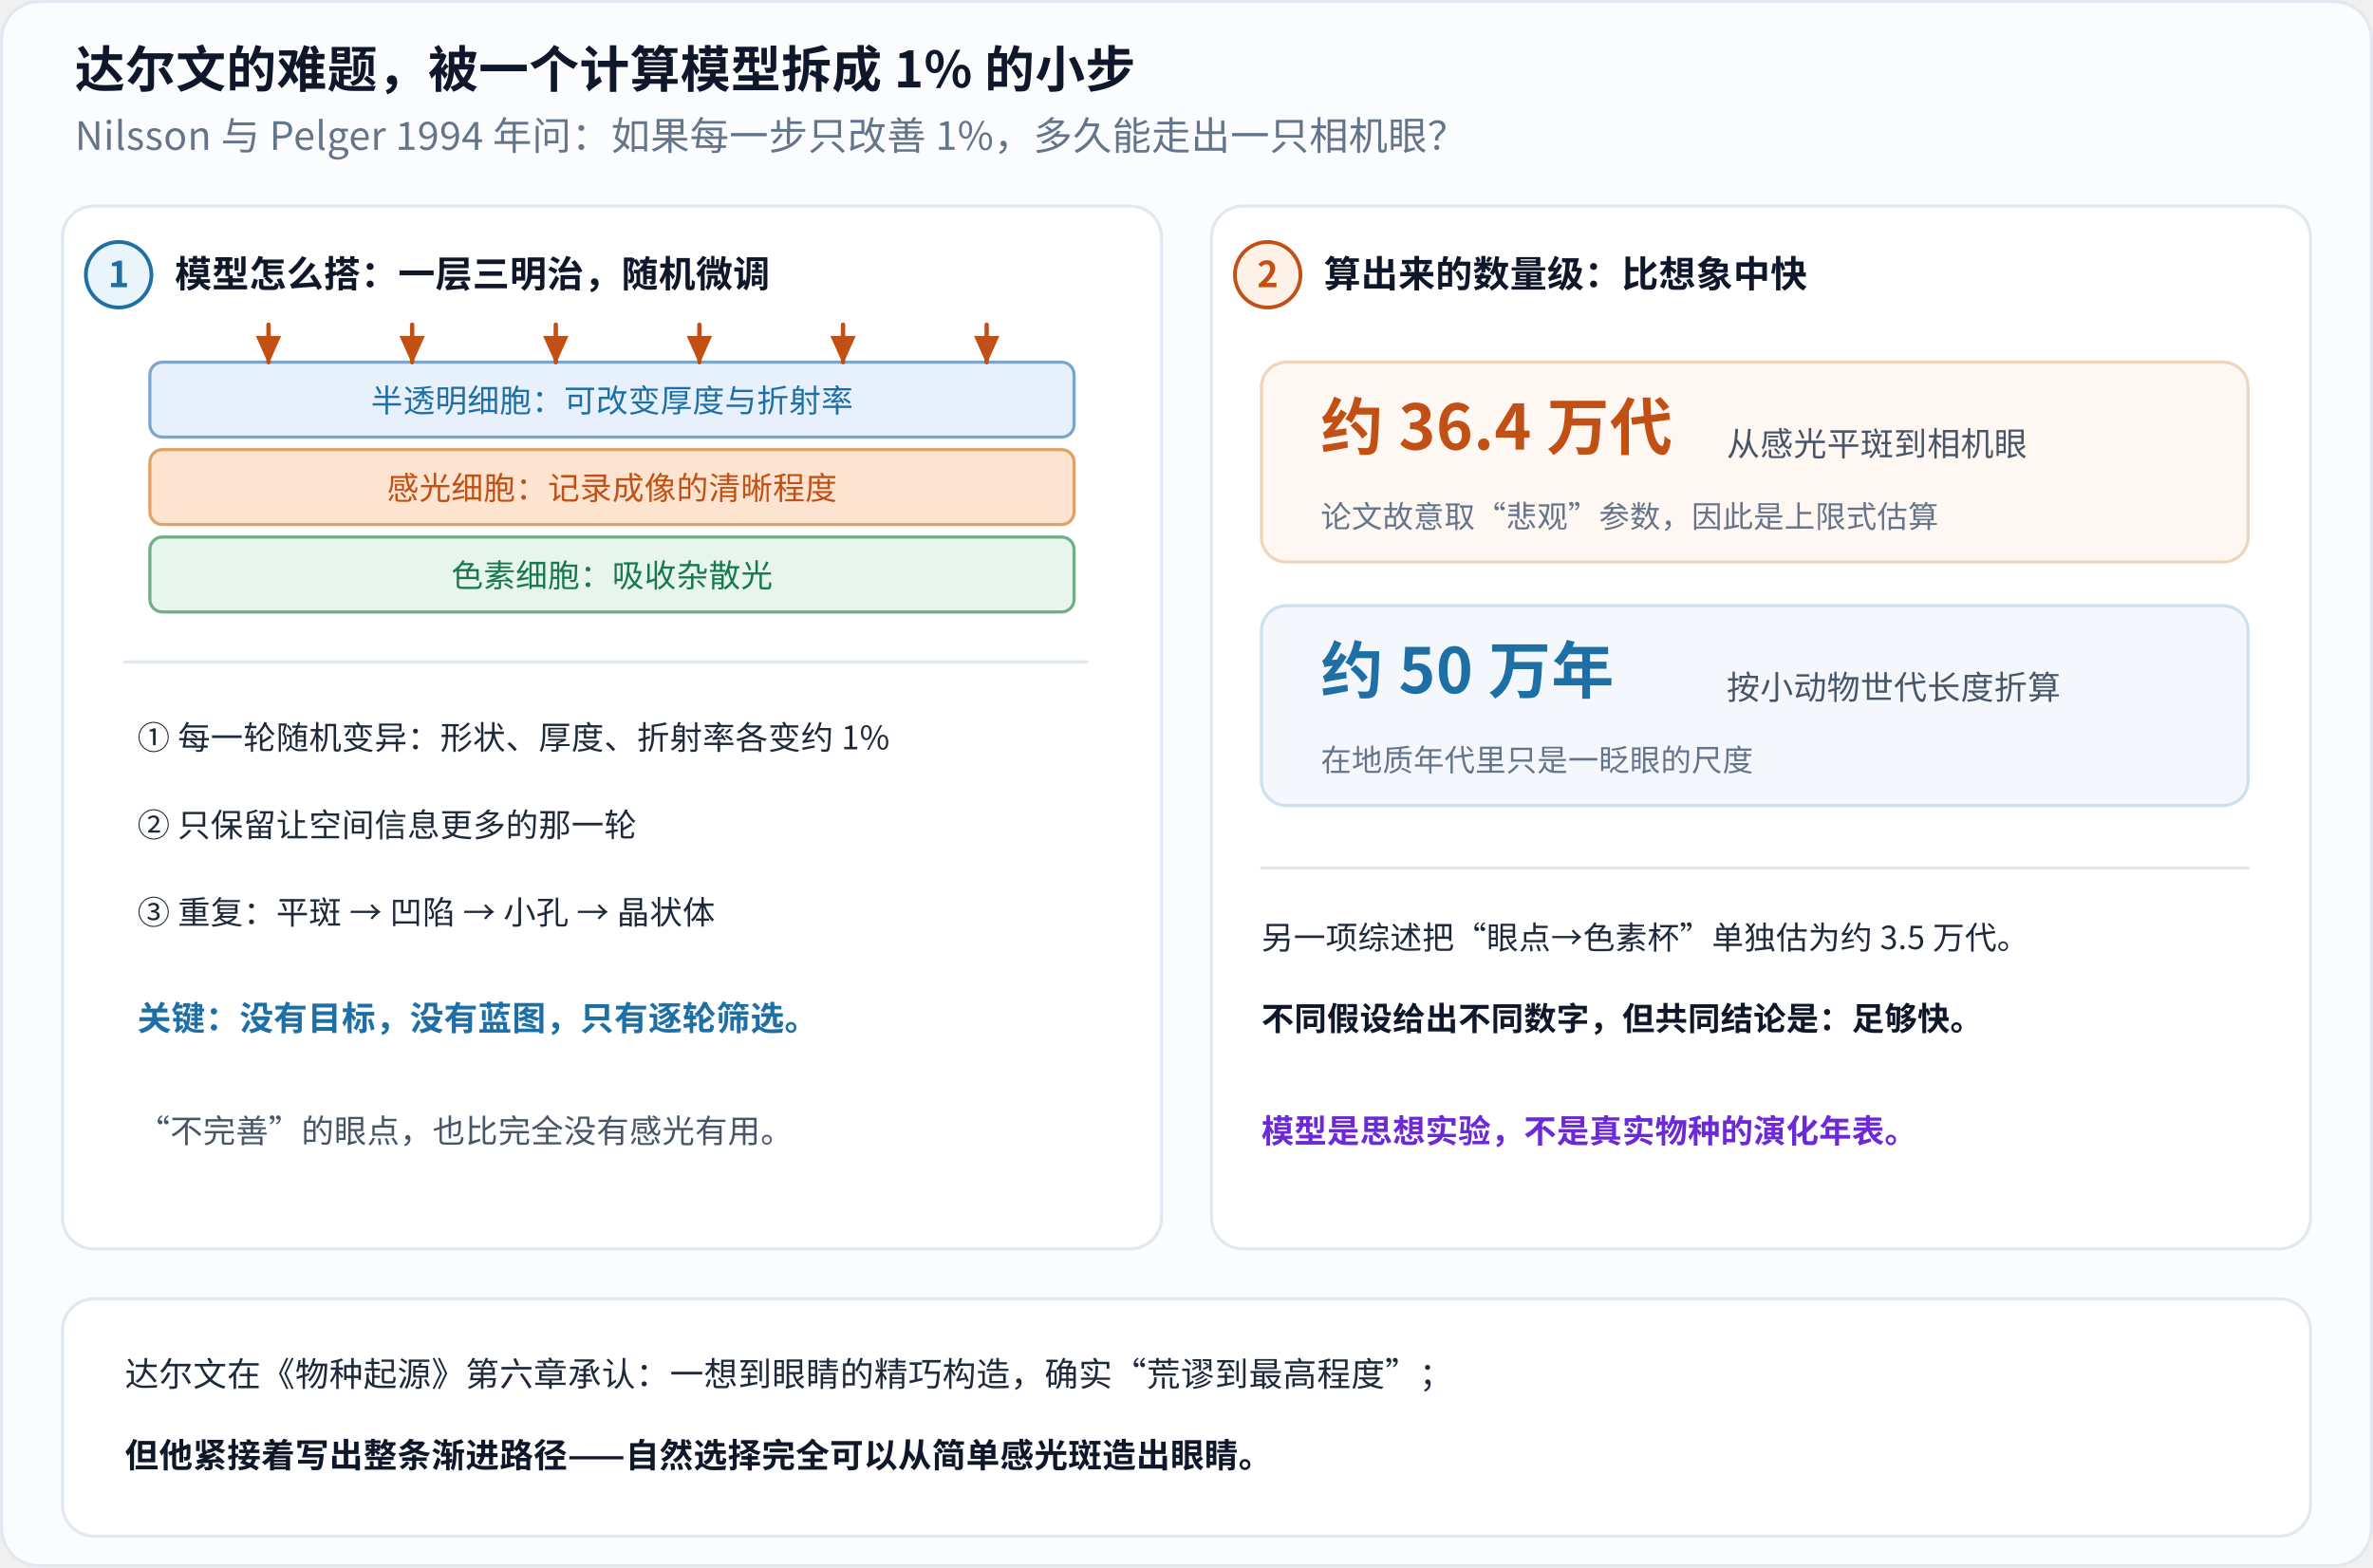
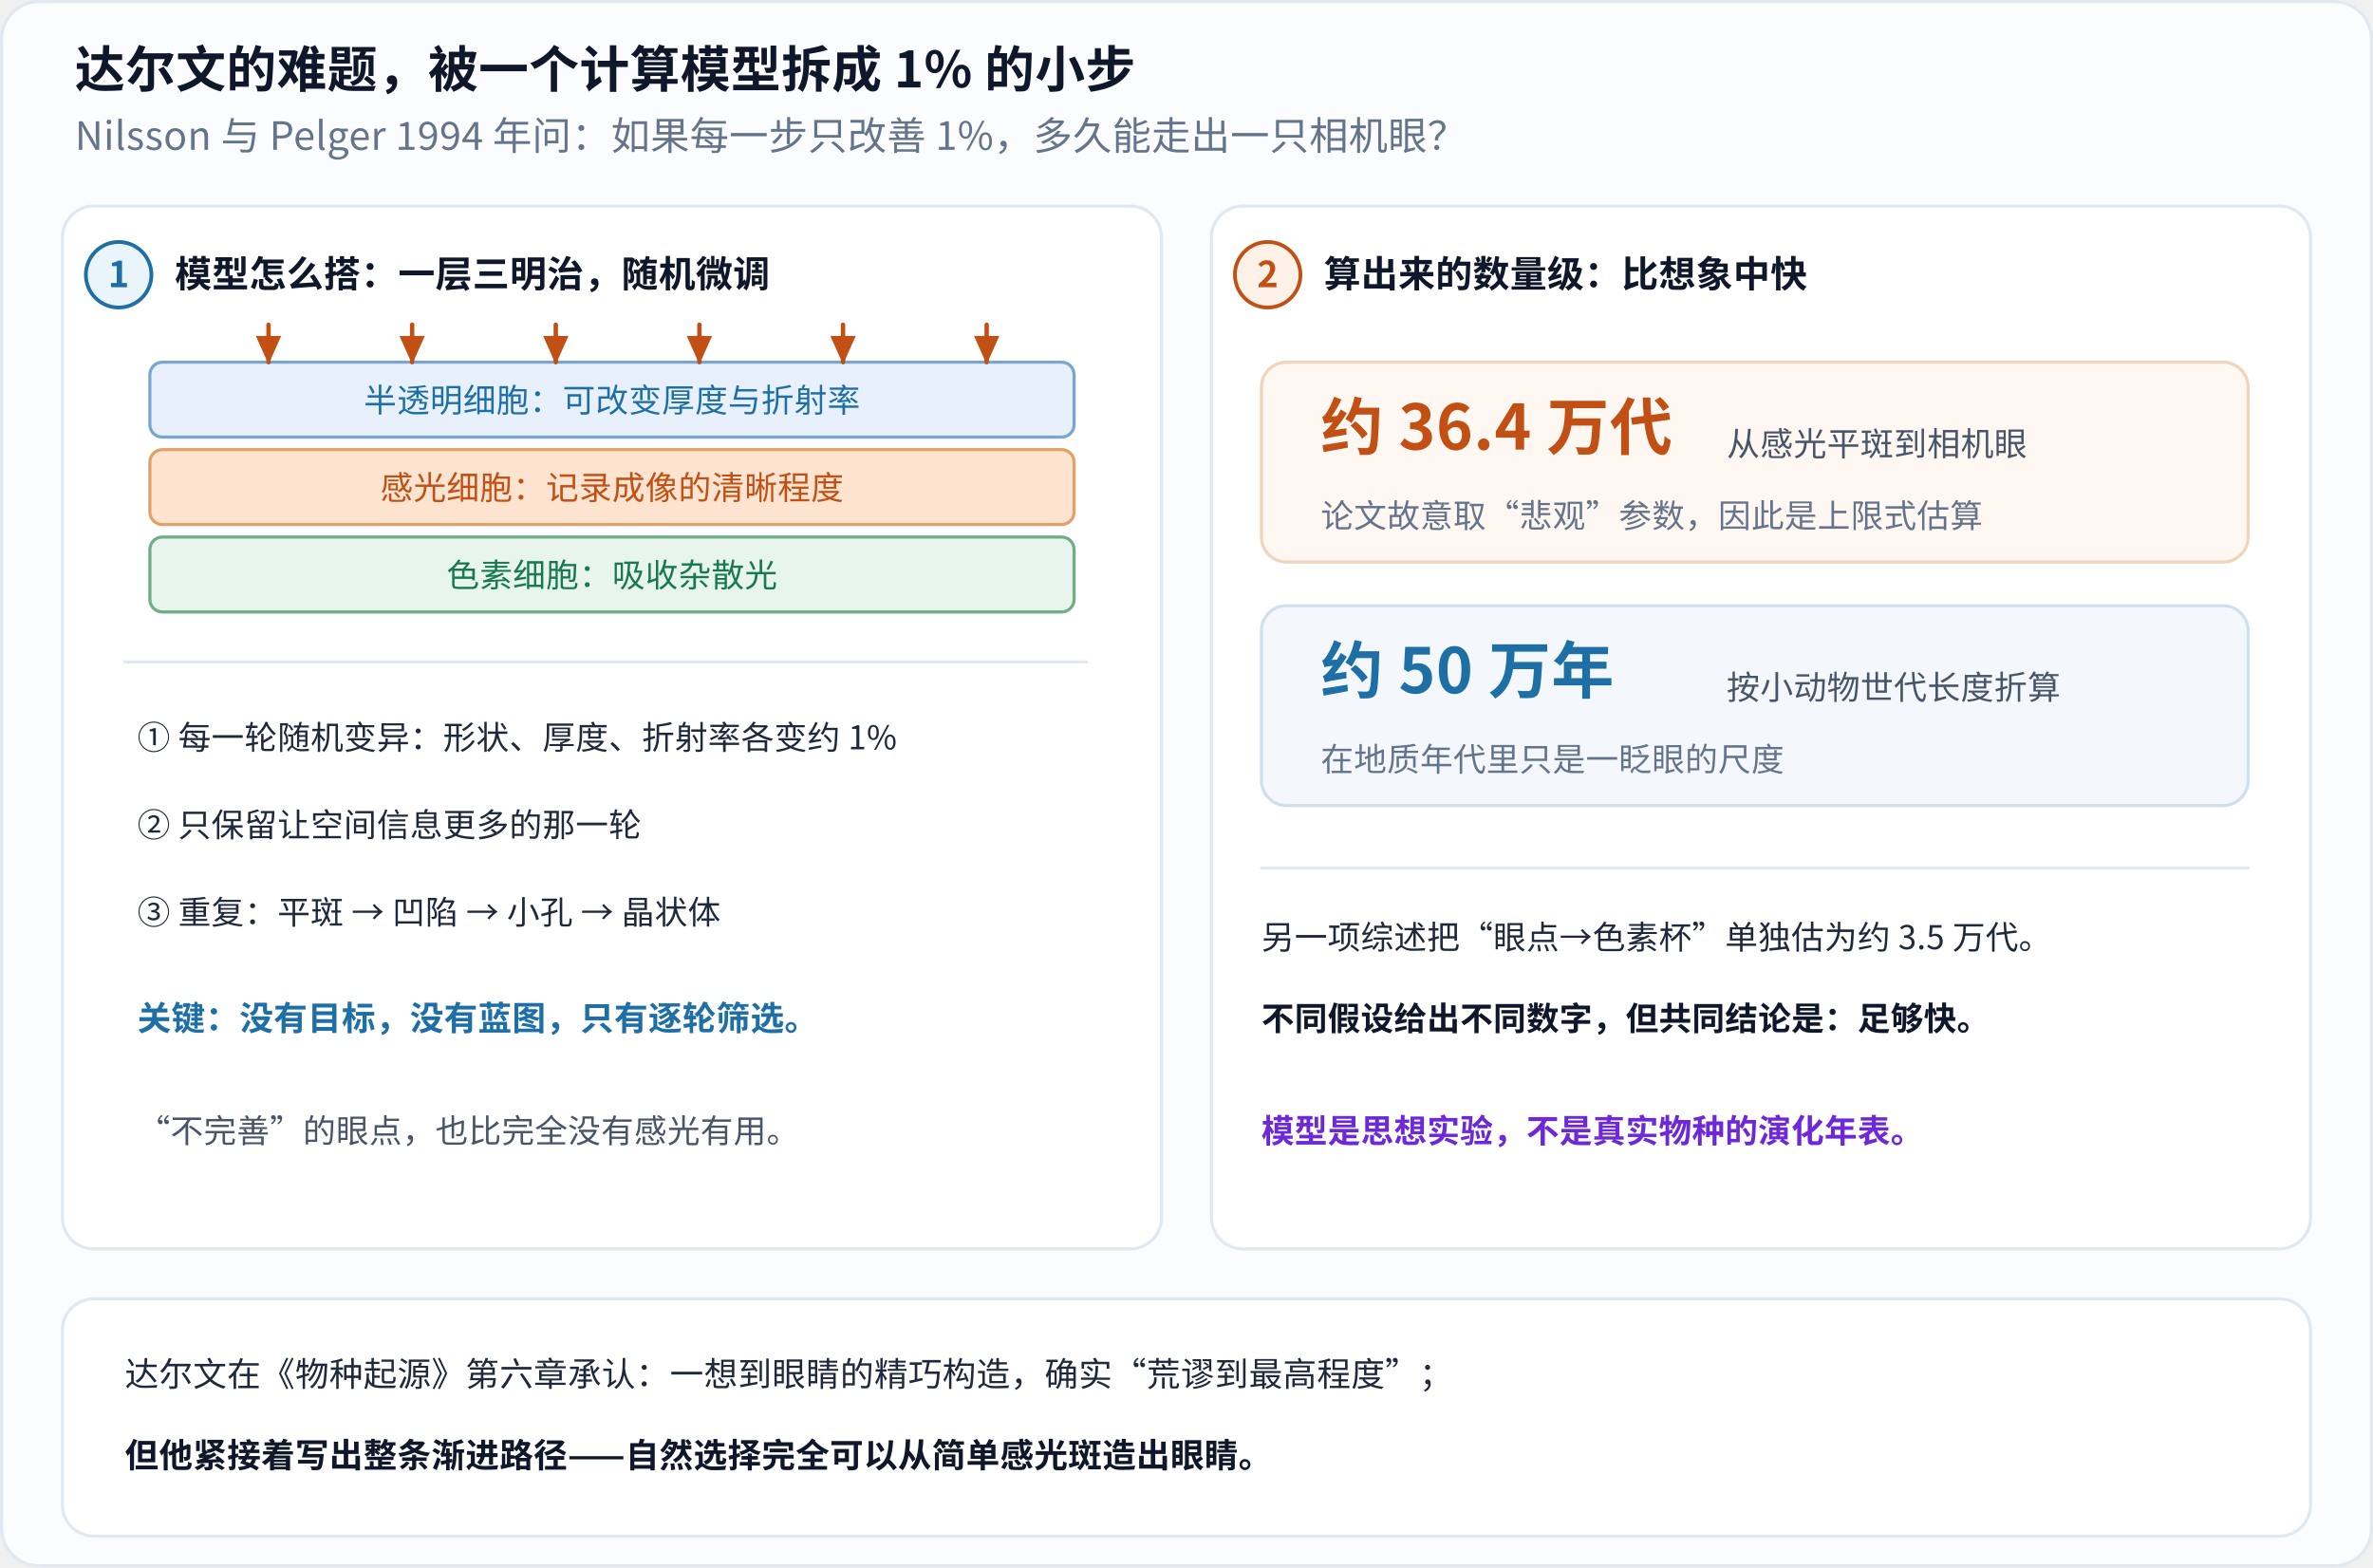
<svg xmlns="http://www.w3.org/2000/svg" width="760" height="502" viewBox="0 0 760 502" role="img" aria-labelledby="title desc" lang="zh-CN">
  <defs>
    <marker id="arr-blue" markerWidth="7" markerHeight="7" refX="6" refY="3.5" orient="auto">
      <path d="M0,0.6 L6.5,3.5 L0,6.4 Z" fill="#1d6fa5" />
    </marker>
    <marker id="arr-orange" markerWidth="7" markerHeight="7" refX="6" refY="3.5" orient="auto">
      <path d="M0,0.6 L6.5,3.5 L0,6.4 Z" fill="#c25014" />
    </marker>
    <marker id="arr-green" markerWidth="7" markerHeight="7" refX="6" refY="3.5" orient="auto">
      <path d="M0,0.6 L6.5,3.5 L0,6.4 Z" fill="#18794e" />
    </marker>
    <marker id="arr-muted" markerWidth="7" markerHeight="7" refX="6" refY="3.5" orient="auto">
      <path d="M0,0.6 L6.5,3.5 L0,6.4 Z" fill="#64748b" />
    </marker>
  </defs>
  <style>
  text {
    font-family: "PingFang SC", "Hiragino Sans GB", "Microsoft YaHei", "Noto Sans CJK SC", system-ui, sans-serif;
    letter-spacing: 0.01em;
  }
  .mono {
    font-family: ui-monospace, "Cascadia Mono", "Consolas", monospace;
  }
  .halo {
    paint-order: stroke;
    stroke: #ffffff;
    stroke-width: 3.5px;
    stroke-linejoin: round;
  }
</style>
  <rect x="0.5" y="0.5" width="759" height="501" rx="12" fill="#fbfcfd" stroke="#e2e8f0" stroke-width="1" />
  <text x="24" y="28" font-size="16" fill="#0f172a" text-anchor="start" font-weight="700">达尔文的难题，被一个计算模型拆成 1% 的小步</text>
  <text x="24" y="48" font-size="12.5" fill="#64748b" text-anchor="start">Nilsson 与 Pelger 1994 年问：如果每一步只改善 1%，多久能走出一只相机眼？</text>
  <rect x="20" y="66" width="352" height="334" rx="10" fill="#ffffff" stroke="#e2e8f0" stroke-width="1" />
  <circle cx="38" cy="88" r="10.5" fill="#eaf4fb" stroke="#1d6fa5" stroke-width="1.2" />
  <text x="38" y="92" font-size="11.5" fill="#1d6fa5" text-anchor="middle" font-weight="700">1</text>
  <text x="56" y="92" font-size="11.8" fill="#0f172a" text-anchor="start" font-weight="700">模型怎么搭：一层三明治，随机微调</text>
  <rect x="48" y="116" width="296" height="24" rx="4" fill="#e8f1fb" stroke="#7aa6ce" />
-   <text x="196" y="132" font-size="10.2" fill="#1d6fa5" text-anchor="middle">半透明细胞：可改变厚度与折射率</text>
+   <text x="196" y="132" font-size="10.5" fill="#1d6fa5" text-anchor="middle">半透明细胞：可改变厚度与折射率</text>
  <rect x="48" y="144" width="296" height="24" rx="4" fill="#fde4d0" stroke="#e0a269" />
-   <text x="196" y="160" font-size="10.2" fill="#c25014" text-anchor="middle">感光细胞：记录成像的清晰程度</text>
+   <text x="196" y="160" font-size="10.5" fill="#c25014" text-anchor="middle">感光细胞：记录成像的清晰程度</text>
  <rect x="48" y="172" width="296" height="24" rx="4" fill="#e8f5ec" stroke="#6fae86" />
-   <text x="196" y="188" font-size="10.2" fill="#18794e" text-anchor="middle">色素细胞：吸收杂散光</text>
+   <text x="196" y="188" font-size="10.5" fill="#18794e" text-anchor="middle">色素细胞：吸收杂散光</text>
  <line x1="86.0" y1="104.0" x2="86.0" y2="116.0" stroke="#c25014" stroke-width="1.4" stroke-linecap="round" marker-end="url(#arr-orange)" />
  <line x1="132.0" y1="104.0" x2="132.0" y2="116.0" stroke="#c25014" stroke-width="1.4" stroke-linecap="round" marker-end="url(#arr-orange)" />
  <line x1="178.0" y1="104.0" x2="178.0" y2="116.0" stroke="#c25014" stroke-width="1.4" stroke-linecap="round" marker-end="url(#arr-orange)" />
  <line x1="224.0" y1="104.0" x2="224.0" y2="116.0" stroke="#c25014" stroke-width="1.4" stroke-linecap="round" marker-end="url(#arr-orange)" />
  <line x1="270.0" y1="104.0" x2="270.0" y2="116.0" stroke="#c25014" stroke-width="1.4" stroke-linecap="round" marker-end="url(#arr-orange)" />
  <line x1="316.0" y1="104.0" x2="316.0" y2="116.0" stroke="#c25014" stroke-width="1.4" stroke-linecap="round" marker-end="url(#arr-orange)" />
  <line x1="40.0" y1="212.0" x2="348.0" y2="212.0" stroke="#e2e8f0" stroke-width="1" stroke-linecap="round" />
-   <text x="44" y="240" font-size="10.4" fill="#1e293b" text-anchor="start">① 每一轮随机变异：形状、厚度、折射率各变约 1%</text>
-   <text x="44" y="268" font-size="10.4" fill="#1e293b" text-anchor="start">② 只保留让空间信息更多的那一轮</text>
-   <text x="44" y="296" font-size="10.4" fill="#1e293b" text-anchor="start">③ 重复：平斑 → 凹陷 → 小孔 → 晶状体</text>
+   <text x="44" y="240" font-size="10.5" fill="#1e293b" text-anchor="start">① 每一轮随机变异：形状、厚度、折射率各变约 1%</text>
+   <text x="44" y="268" font-size="10.5" fill="#1e293b" text-anchor="start">② 只保留让空间信息更多的那一轮</text>
+   <text x="44" y="296" font-size="10.5" fill="#1e293b" text-anchor="start">③ 重复：平斑 → 凹陷 → 小孔 → 晶状体</text>
  <text x="44" y="330" font-size="10.8" fill="#1d6fa5" text-anchor="start" font-weight="700">关键：没有目标，没有蓝图，只有逐轮筛选。</text>
-   <text x="44" y="366" font-size="10.4" fill="#475569" text-anchor="start">“不完善”的眼点，也比完全没有感光有用。</text>
+   <text x="44" y="366" font-size="10.5" fill="#475569" text-anchor="start">“不完善”的眼点，也比完全没有感光有用。</text>
  <rect x="388" y="66" width="352" height="334" rx="10" fill="#ffffff" stroke="#e2e8f0" stroke-width="1" />
  <circle cx="406" cy="88" r="10.5" fill="#fef1e8" stroke="#c25014" stroke-width="1.2" />
  <text x="406" y="92" font-size="11.5" fill="#c25014" text-anchor="middle" font-weight="700">2</text>
  <text x="424" y="92" font-size="11.8" fill="#0f172a" text-anchor="start" font-weight="700">算出来的数量级：比想象中快</text>
  <rect x="404" y="116" width="316" height="64" rx="8" fill="#fff8f2" stroke="#f0d5bc" />
  <text x="423" y="144" font-size="20" fill="#c25014" text-anchor="start" font-weight="700">约 36.4 万代</text>
  <text x="553" y="146" font-size="10.6" fill="#475569" text-anchor="start">从感光平斑到相机眼</text>
-   <text x="423" y="169" font-size="9.8" fill="#64748b" text-anchor="start">论文故意取“悲观”参数，因此是上限式估算</text>
+   <text x="423" y="169" font-size="10.5" fill="#64748b" text-anchor="start">论文故意取“悲观”参数，因此是上限式估算</text>
  <rect x="404" y="194" width="316" height="64" rx="8" fill="#f4f8fc" stroke="#cfe0ed" />
  <text x="423" y="222" font-size="20" fill="#1d6fa5" text-anchor="start" font-weight="700">约 50 万年</text>
  <text x="553" y="224" font-size="10.6" fill="#475569" text-anchor="start">按小动物世代长度折算</text>
-   <text x="423" y="247" font-size="9.8" fill="#64748b" text-anchor="start">在地质年代里只是一眨眼的尺度</text>
+   <text x="423" y="247" font-size="10.5" fill="#64748b" text-anchor="start">在地质年代里只是一眨眼的尺度</text>
  <line x1="404.0" y1="278.0" x2="720.0" y2="278.0" stroke="#e2e8f0" stroke-width="1" stroke-linecap="round" />
-   <text x="404" y="304" font-size="10.2" fill="#1e293b" text-anchor="start">另一项综述把“眼点→色素杯”单独估为约 3.5 万代。</text>
-   <text x="404" y="330" font-size="10.4" fill="#0f172a" text-anchor="start" font-weight="600">不同假设给出不同数字，但共同结论是：足够快。</text>
-   <text x="404" y="366" font-size="10.4" fill="#6d28d9" text-anchor="start" font-weight="700">模型是思想实验，不是真实物种的演化年表。</text>
+   <text x="404" y="304" font-size="10.5" fill="#1e293b" text-anchor="start">另一项综述把“眼点→色素杯”单独估为约 3.5 万代。</text>
+   <text x="404" y="330" font-size="10.5" fill="#0f172a" text-anchor="start" font-weight="600">不同假设给出不同数字，但共同结论是：足够快。</text>
+   <text x="404" y="366" font-size="10.5" fill="#6d28d9" text-anchor="start" font-weight="700">模型是思想实验，不是真实物种的演化年表。</text>
  <rect x="20" y="416" width="720" height="76" rx="10" fill="#ffffff" stroke="#e2e8f0" stroke-width="1" />
  <text x="40" y="444" font-size="10.8" fill="#1e293b" text-anchor="start">达尔文在《物种起源》第六章承认：一想到眼睛的精巧构造，确实“荒谬到最高程度”；</text>
  <text x="40" y="470" font-size="10.8" fill="#0f172a" text-anchor="start" font-weight="700">但他紧接着写出整条渐进路径——自然选择完全可以从简单感光斑造出眼睛。</text>
</svg>
